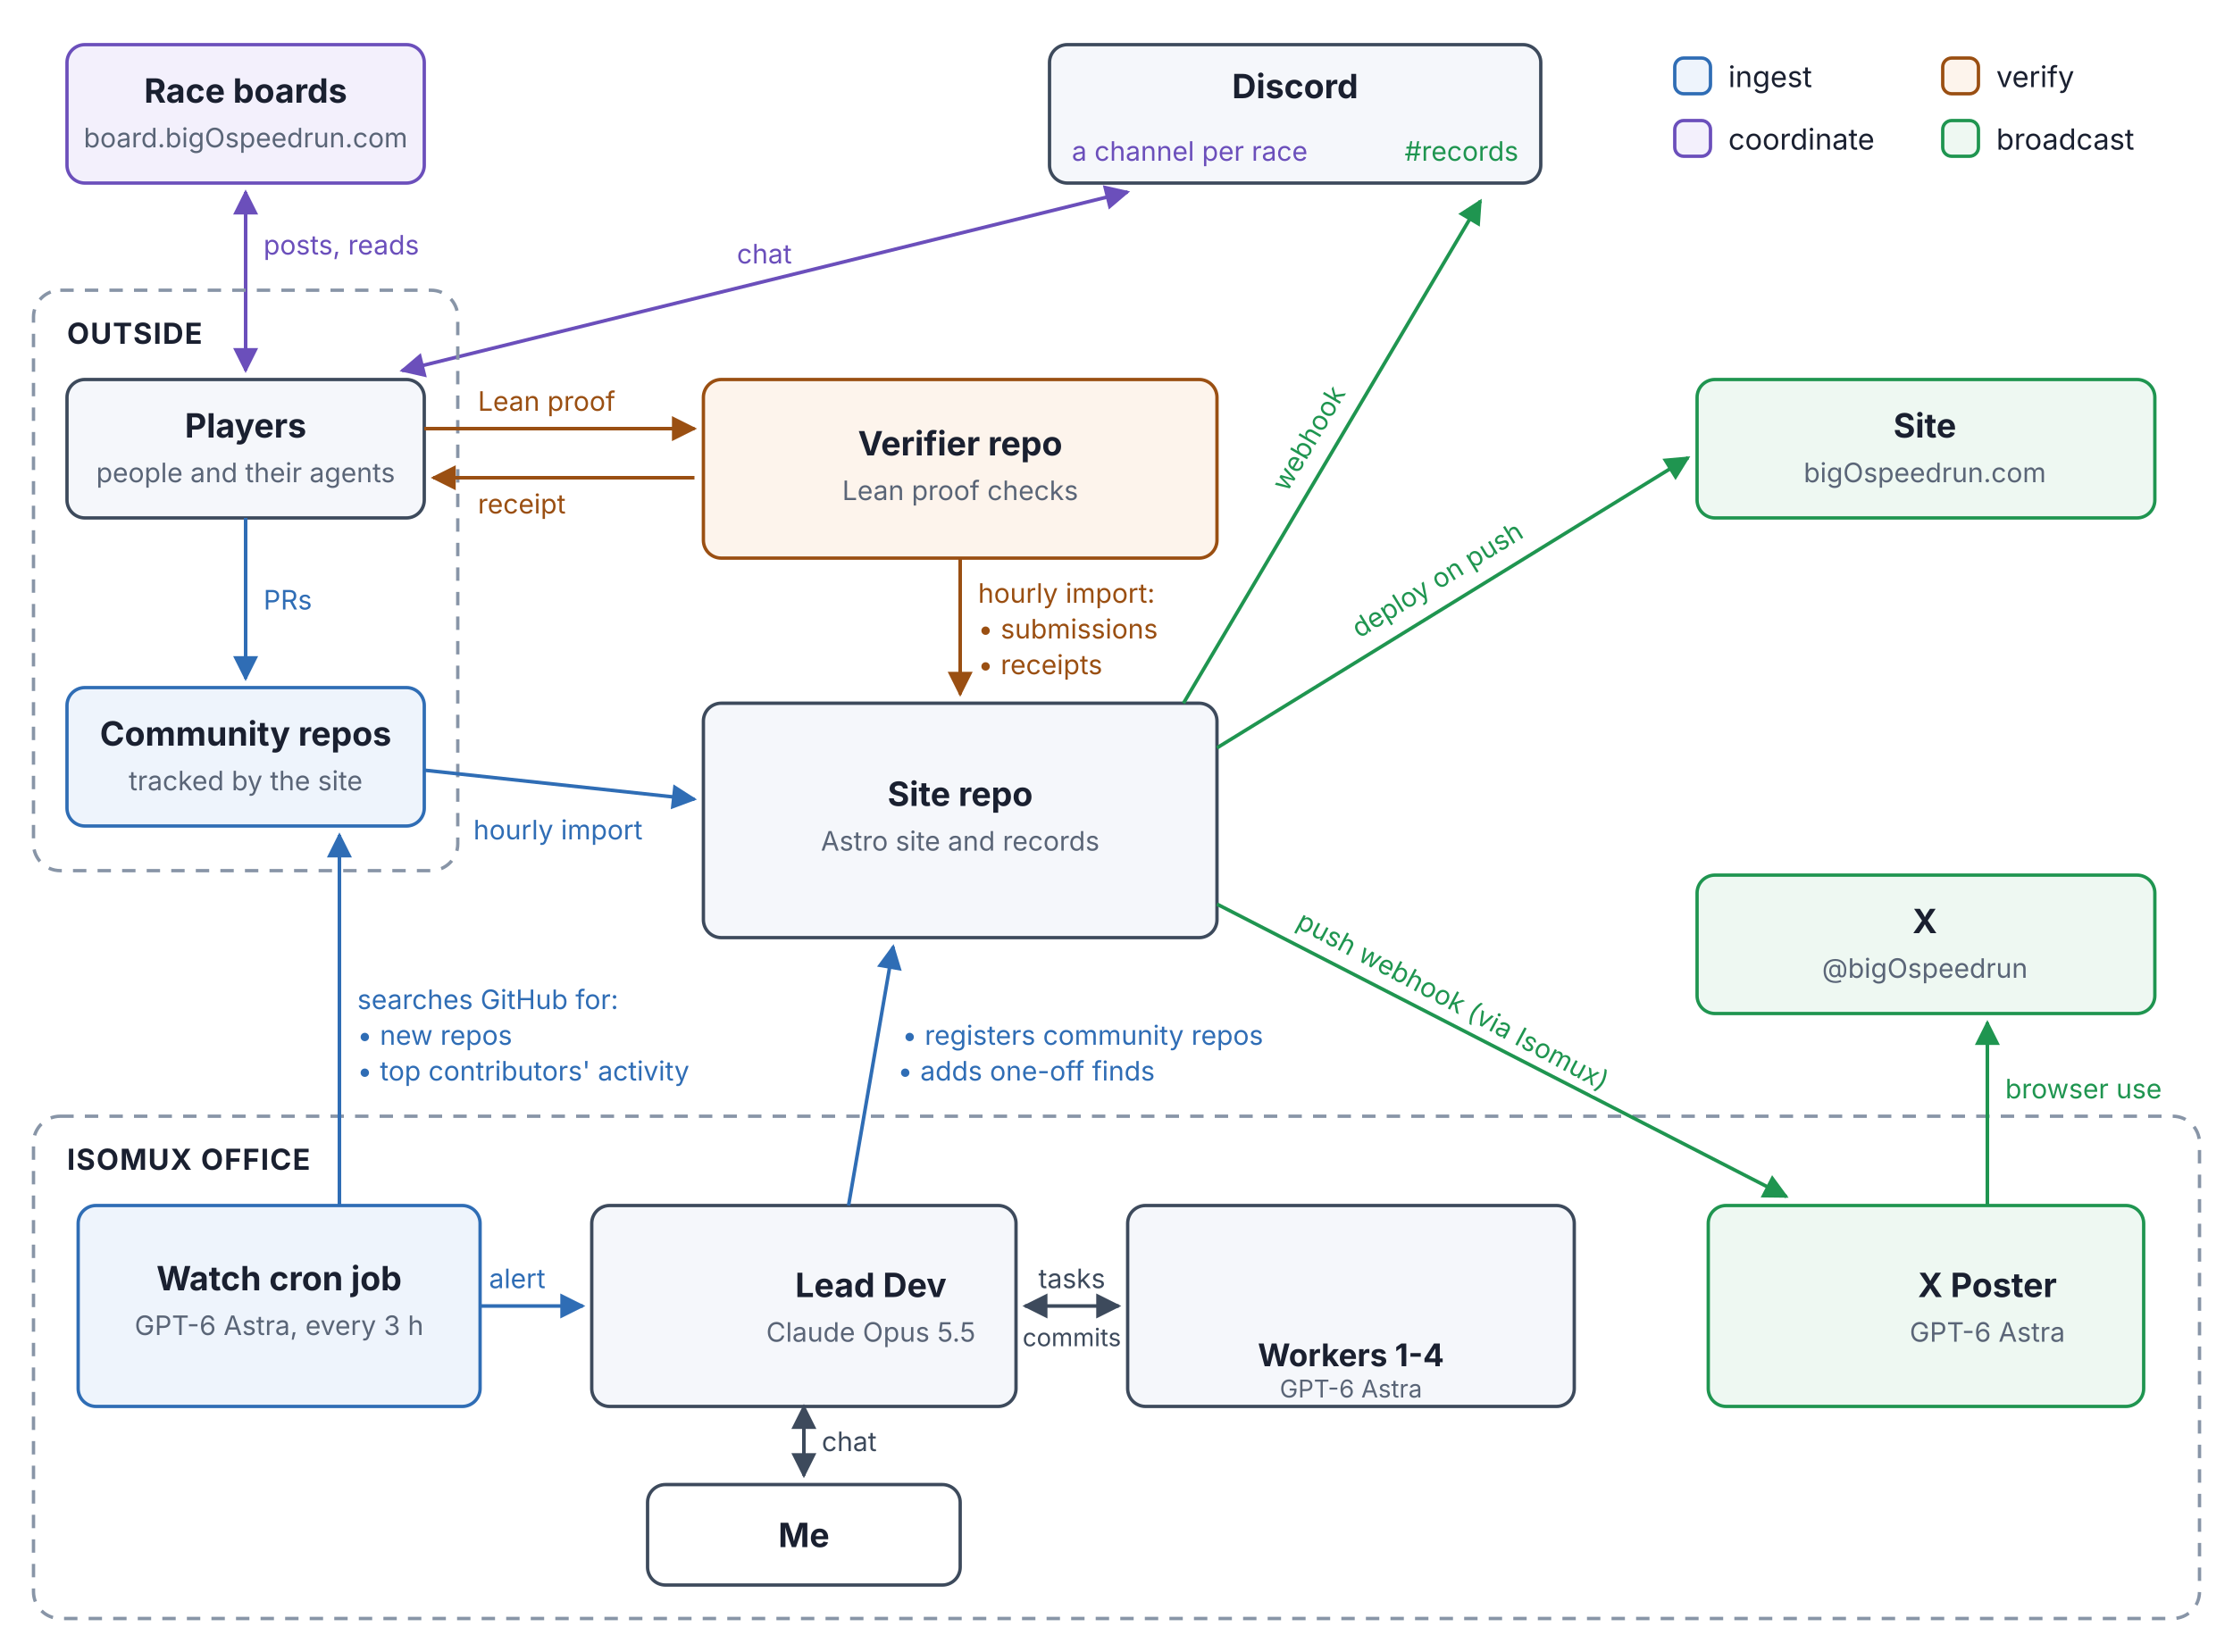
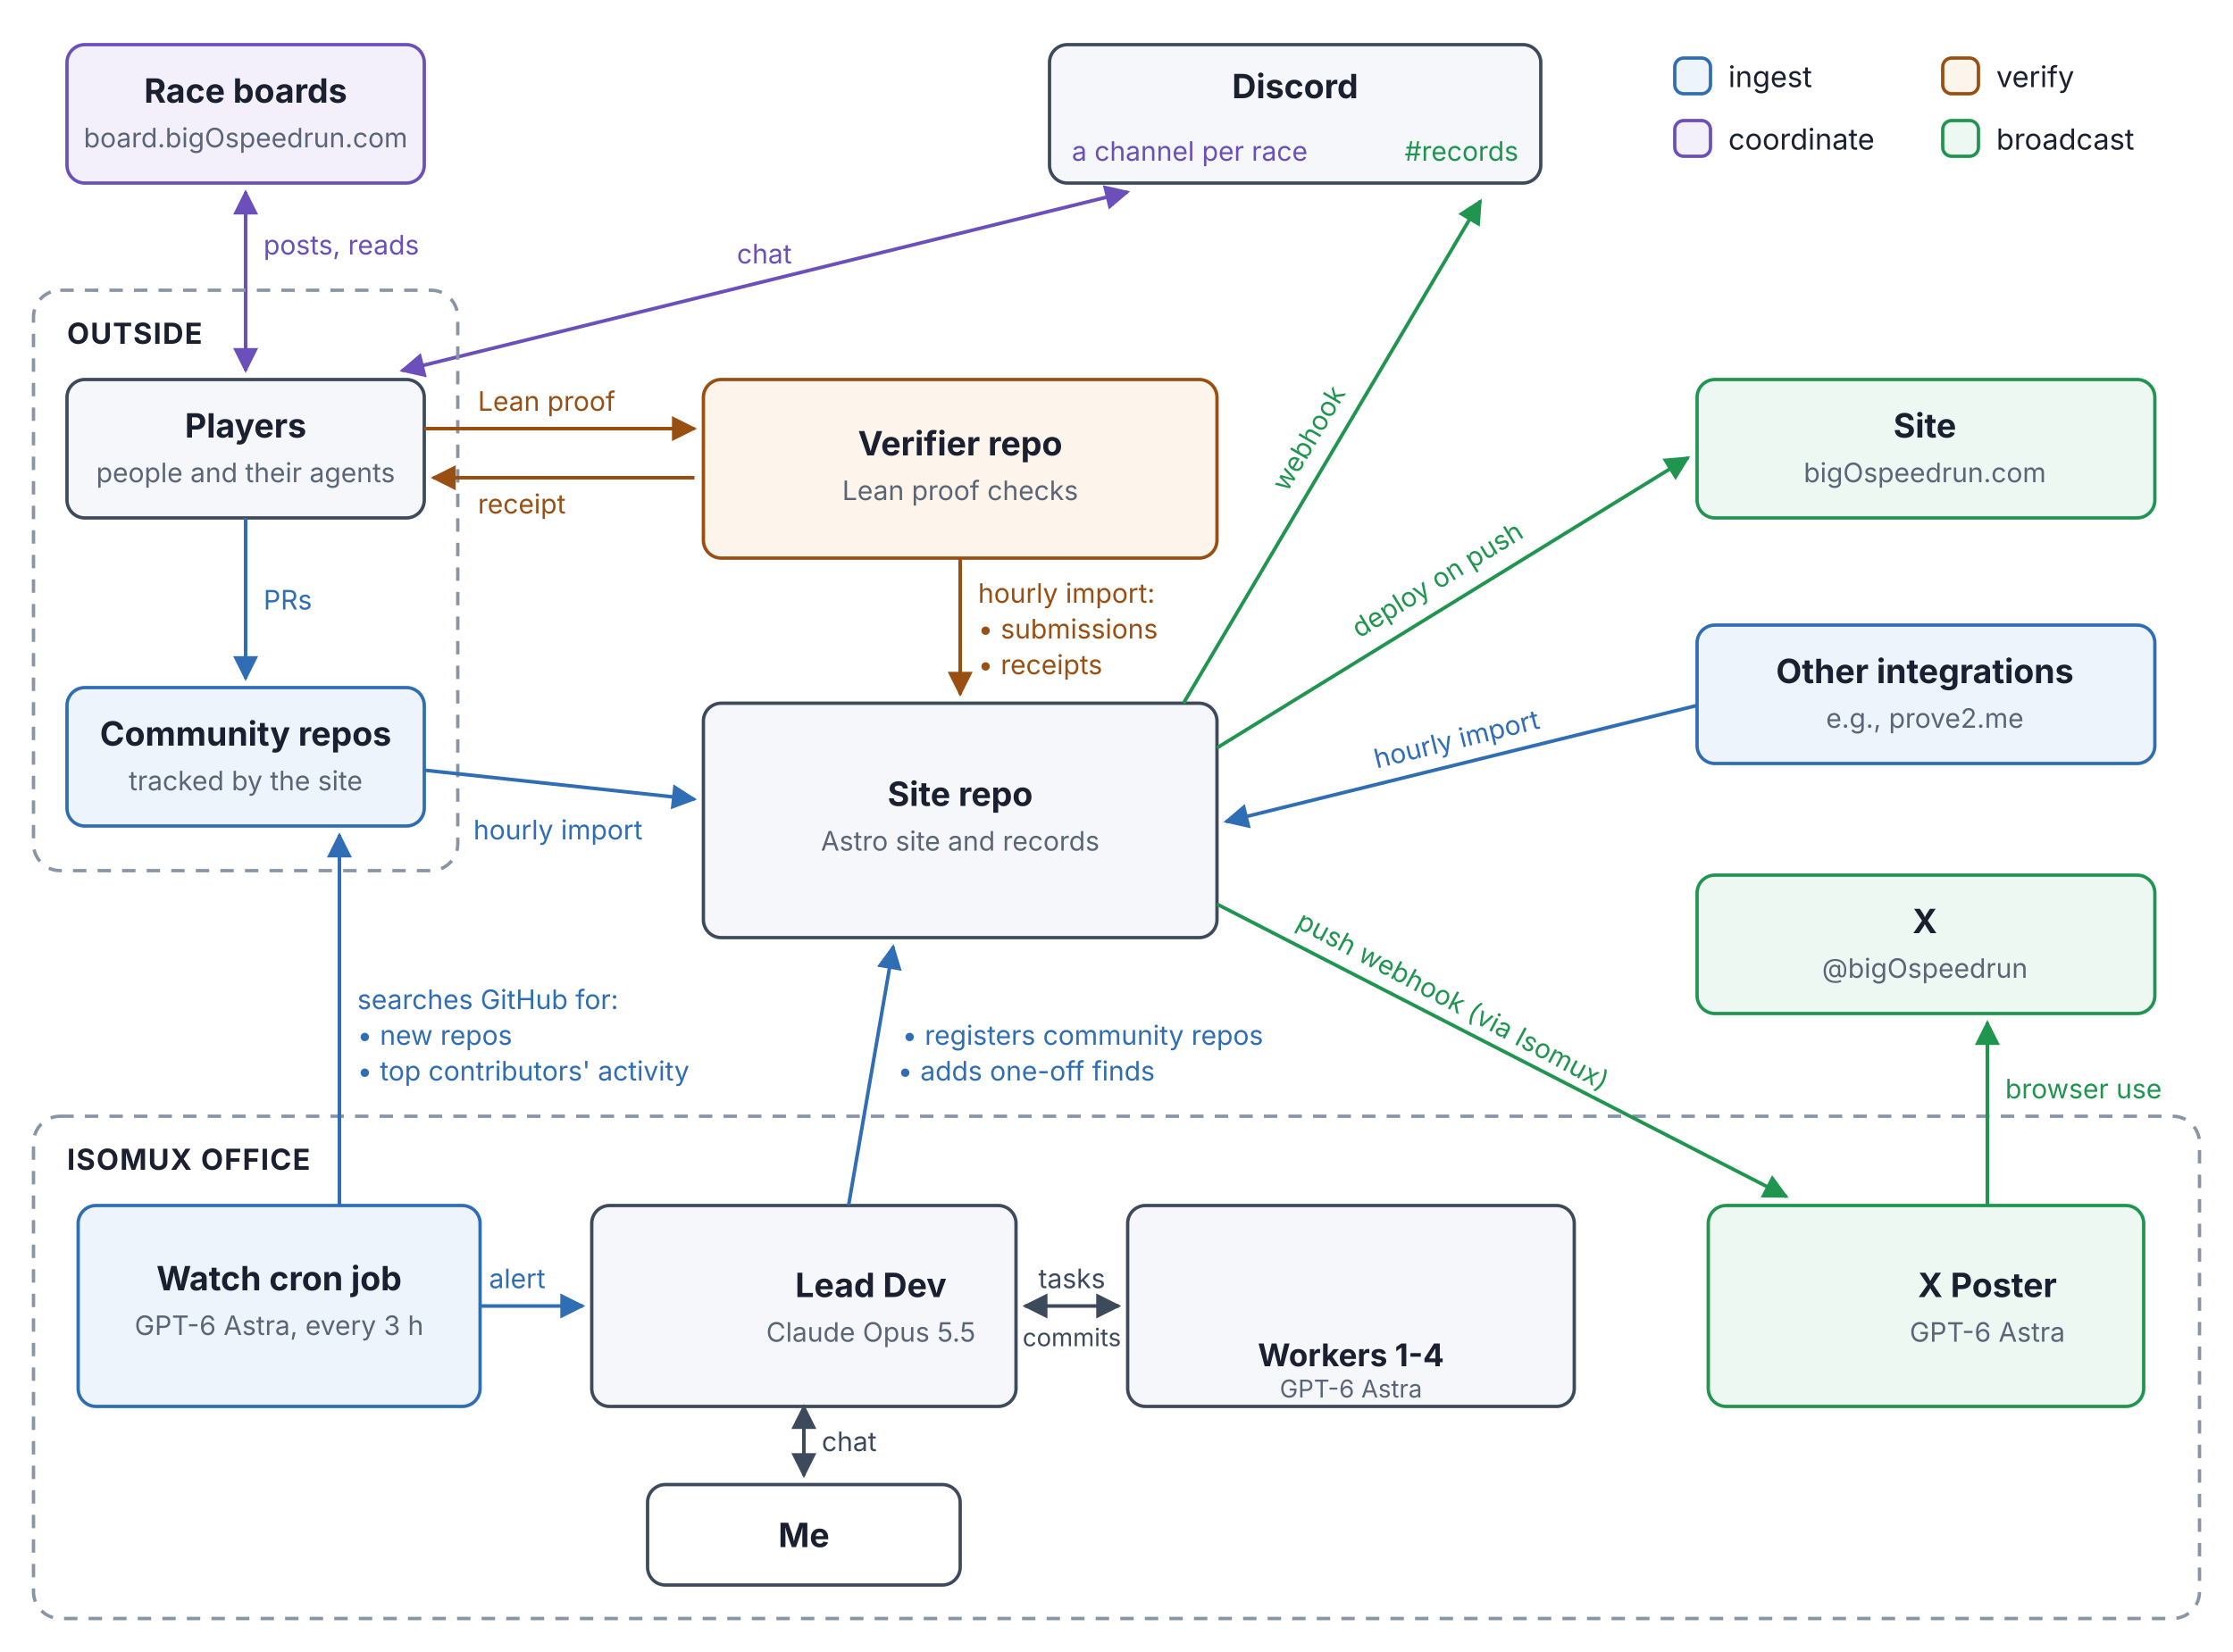
<svg xmlns="http://www.w3.org/2000/svg" viewBox="0 0 1000 740" font-family="Inter, -apple-system, 'Segoe UI', Helvetica, Arial, sans-serif">
  <defs>
    <marker id="arrow" viewBox="0 0 10 10" refX="9" refY="5" markerWidth="7" markerHeight="7" orient="auto-start-reverse">
      <path d="M 0 0 L 10 5 L 0 10 z" fill="#3d4a5c" />
    </marker>
    <marker id="arrowOrange" viewBox="0 0 10 10" refX="9" refY="5" markerWidth="7" markerHeight="7" orient="auto-start-reverse">
      <path d="M 0 0 L 10 5 L 0 10 z" fill="#9a4f12" />
    </marker>
    <marker id="arrowPurple" viewBox="0 0 10 10" refX="9" refY="5" markerWidth="7" markerHeight="7" orient="auto-start-reverse">
      <path d="M 0 0 L 10 5 L 0 10 z" fill="#6b4fbb" />
    </marker>
    <marker id="arrowBlue" viewBox="0 0 10 10" refX="9" refY="5" markerWidth="7" markerHeight="7" orient="auto-start-reverse">
      <path d="M 0 0 L 10 5 L 0 10 z" fill="#2f6db5" />
    </marker>
    <marker id="arrowGreen" viewBox="0 0 10 10" refX="9" refY="5" markerWidth="7" markerHeight="7" orient="auto-start-reverse">
      <path d="M 0 0 L 10 5 L 0 10 z" fill="#1f9550" />
    </marker>
  </defs>
  <rect x="0" y="0" width="1000" height="740" fill="#ffffff" />
  <g font-size="13" fill="#1a2030">
    <rect x="750" y="26" width="16" height="16" rx="4" fill="#eef4fc" stroke="#2f6db5" stroke-width="1.5" />
    <text x="774" y="39">ingest</text>
    <rect x="870" y="26" width="16" height="16" rx="4" fill="#fdf4ec" stroke="#9a4f12" stroke-width="1.5" />
    <text x="894" y="39">verify</text>
    <rect x="750" y="54" width="16" height="16" rx="4" fill="#f3f0fc" stroke="#6b4fbb" stroke-width="1.5" />
    <text x="774" y="67">coordinate</text>
    <rect x="870" y="54" width="16" height="16" rx="4" fill="#eef8f2" stroke="#1f9550" stroke-width="1.5" />
    <text x="894" y="67">broadcast</text>
  </g>
  <rect x="30" y="20" width="160" height="62" rx="8" fill="#f3f0fc" stroke="#6b4fbb" stroke-width="1.5" />
  <text x="110" y="46" font-size="15" font-weight="700" fill="#1a2030" text-anchor="middle">Race boards</text>
  <text x="110" y="66" font-size="12" fill="#5a6577" text-anchor="middle">board.bigOspeedrun.com</text>
  <rect x="470" y="20" width="220" height="62" rx="8" fill="#f5f7fb" stroke="#3d4a5c" stroke-width="1.5" />
  <text x="580" y="44" font-size="15" font-weight="700" fill="#1a2030" text-anchor="middle">Discord</text>
  <text x="480" y="72" font-size="12" fill="#6b4fbb">a channel per race</text>
  <text x="680" y="72" font-size="12" fill="#1f9550" text-anchor="end">#records</text>
  <g paint-order="stroke" stroke="#ffffff" stroke-width="4" stroke-linejoin="round">
    <line x1="180" y1="166" x2="505" y2="86" stroke="#6b4fbb" stroke-width="1.6" marker-start="url(#arrowPurple)" marker-end="url(#arrowPurple)" />
    <text x="330" y="118" font-size="12" fill="#6b4fbb">chat</text>
    <line x1="110" y1="86" x2="110" y2="166" stroke="#6b4fbb" stroke-width="1.6" marker-start="url(#arrowPurple)" marker-end="url(#arrowPurple)" />
    <text x="118" y="114" font-size="12" fill="#6b4fbb">posts, reads</text>
  </g>
  <g transform="translate(0 100)">
    <rect x="15" y="30" width="190" height="260" rx="12" fill="none" stroke="#8895a7" stroke-width="1.5" stroke-dasharray="6 5" />
    <text x="30" y="54" font-size="13" font-weight="700" fill="#1a2030" letter-spacing="0.5">OUTSIDE</text>
    <rect x="15" y="400" width="970" height="225" rx="12" fill="none" stroke="#8895a7" stroke-width="1.5" stroke-dasharray="6 5" />
    <text x="30" y="424" font-size="13" font-weight="700" fill="#1a2030" letter-spacing="0.5">ISOMUX OFFICE</text>
    <rect x="30" y="70" width="160" height="62" rx="8" fill="#f5f7fb" stroke="#3d4a5c" stroke-width="1.5" />
    <text x="110" y="96" font-size="15" font-weight="700" fill="#1a2030" text-anchor="middle">Players</text>
    <text x="110" y="116" font-size="12" fill="#5a6577" text-anchor="middle">people and their agents</text>
    <rect x="30" y="208" width="160" height="62" rx="8" fill="#eef4fc" stroke="#2f6db5" stroke-width="1.5" />
    <text x="110" y="234" font-size="15" font-weight="700" fill="#1a2030" text-anchor="middle">Community repos</text>
    <text x="110" y="254" font-size="12" fill="#5a6577" text-anchor="middle">tracked by the site</text>
    <rect x="315" y="70" width="230" height="80" rx="8" fill="#fdf4ec" stroke="#9a4f12" stroke-width="1.5" />
    <text x="430" y="104" font-size="15" font-weight="700" fill="#1a2030" text-anchor="middle">Verifier repo</text>
    <text x="430" y="124" font-size="12" fill="#5a6577" text-anchor="middle">Lean proof checks</text>
    <rect x="315" y="215" width="230" height="105" rx="8" fill="#f5f7fb" stroke="#3d4a5c" stroke-width="1.5" />
    <text x="430" y="261" font-size="15" font-weight="700" fill="#1a2030" text-anchor="middle">Site repo</text>
    <text x="430" y="281" font-size="12" fill="#5a6577" text-anchor="middle">Astro site and records</text>
    <rect x="760" y="70" width="205" height="62" rx="8" fill="#eef8f2" stroke="#1f9550" stroke-width="1.5" />
    <text x="862" y="96" font-size="15" font-weight="700" fill="#1a2030" text-anchor="middle">Site</text>
    <text x="862" y="116" font-size="12" fill="#5a6577" text-anchor="middle">bigOspeedrun.com</text>
+     <rect x="760" y="180" width="205" height="62" rx="8" fill="#eef4fc" stroke="#2f6db5" stroke-width="1.5" />
+     <text x="862" y="206" font-size="15" font-weight="700" fill="#1a2030" text-anchor="middle">Other integrations</text>
+     <text x="862" y="226" font-size="12" fill="#5a6577" text-anchor="middle">e.g., prove2.me</text>
    <rect x="760" y="292" width="205" height="62" rx="8" fill="#eef8f2" stroke="#1f9550" stroke-width="1.5" />
    <text x="862" y="318" font-size="15" font-weight="700" fill="#1a2030" text-anchor="middle">X</text>
    <text x="862" y="338" font-size="12" fill="#5a6577" text-anchor="middle">@bigOspeedrun</text>
    <rect x="35" y="440" width="180" height="90" rx="8" fill="#eef4fc" stroke="#2f6db5" stroke-width="1.5" />
    <text x="125" y="478" font-size="15" font-weight="700" fill="#1a2030" text-anchor="middle">Watch cron job</text>
    <text x="125" y="498" font-size="12" fill="#5a6577" text-anchor="middle">GPT-6 Astra, every 3 h</text>
    <rect x="265" y="440" width="190" height="90" rx="8" fill="#f5f7fb" stroke="#3d4a5c" stroke-width="1.5" />
    <text x="390" y="481" font-size="15" font-weight="700" fill="#1a2030" text-anchor="middle">Lead Dev</text>
    <text x="390" y="501" font-size="12" fill="#5a6577" text-anchor="middle">Claude Opus 5.5</text>
    <rect x="505" y="440" width="200" height="90" rx="8" fill="#f5f7fb" stroke="#3d4a5c" stroke-width="1.5" />
    <text x="605" y="512" font-size="14" font-weight="700" fill="#1a2030" text-anchor="middle">Workers 1-4</text>
    <text x="605" y="526" font-size="11" fill="#5a6577" text-anchor="middle">GPT-6 Astra</text>
    <rect x="290" y="565" width="140" height="45" rx="8" fill="#ffffff" stroke="#3d4a5c" stroke-width="1.5" />
    <text x="360" y="593" font-size="15" font-weight="700" fill="#1a2030" text-anchor="middle">Me</text>
    <rect x="765" y="440" width="195" height="90" rx="8" fill="#eef8f2" stroke="#1f9550" stroke-width="1.5" />
    <text x="890" y="481" font-size="15" font-weight="700" fill="#1a2030" text-anchor="middle">X Poster</text>
    <text x="890" y="501" font-size="12" fill="#5a6577" text-anchor="middle">GPT-6 Astra</text>
    <g paint-order="stroke" stroke="#ffffff" stroke-width="4" stroke-linejoin="round">
      <line x1="110" y1="132" x2="110" y2="204" stroke="#2f6db5" stroke-width="1.6" marker-end="url(#arrowBlue)" />
      <text x="118" y="173" font-size="12" fill="#2f6db5">PRs</text>
      <line x1="190" y1="245" x2="311" y2="258" stroke="#2f6db5" stroke-width="1.6" marker-end="url(#arrowBlue)" />
      <text x="212" y="276" font-size="12" fill="#2f6db5">hourly import</text>
      <line x1="152" y1="440" x2="152" y2="274" stroke="#2f6db5" stroke-width="1.6" marker-end="url(#arrowBlue)" />
      <text x="160" y="352" font-size="12" fill="#2f6db5">searches GitHub for:</text>
      <text x="160" y="368" font-size="12" fill="#2f6db5">• new repos</text>
      <text x="160" y="384" font-size="12" fill="#2f6db5">• top contributors' activity</text>
      <line x1="215" y1="485" x2="261" y2="485" stroke="#2f6db5" stroke-width="1.6" marker-end="url(#arrowBlue)" />
      <text x="219" y="477" font-size="12" fill="#2f6db5">alert</text>
      <line x1="459" y1="485" x2="501" y2="485" stroke="#3d4a5c" stroke-width="1.6" marker-start="url(#arrow)" marker-end="url(#arrow)" />
      <text x="480" y="477" font-size="12" fill="#3d4a5c" text-anchor="middle">tasks</text>
      <text x="480" y="503" font-size="11" fill="#3d4a5c" text-anchor="middle">commits</text>
      <line x1="360" y1="530" x2="360" y2="561" stroke="#3d4a5c" stroke-width="1.6" marker-start="url(#arrow)" marker-end="url(#arrow)" />
      <text x="368" y="550" font-size="12" fill="#3d4a5c">chat</text>
      <line x1="380" y1="440" x2="400" y2="324" stroke="#2f6db5" stroke-width="1.6" marker-end="url(#arrowBlue)" />
      <text x="404" y="368" font-size="12" fill="#2f6db5">• registers community repos</text>
      <text x="402" y="384" font-size="12" fill="#2f6db5">• adds one-off finds</text>
+       <line x1="760" y1="216" x2="549" y2="268" stroke="#2f6db5" stroke-width="1.6" marker-end="url(#arrowBlue)" />
+       <text x="655" y="235" font-size="12" fill="#2f6db5" text-anchor="middle" transform="rotate(-13.8 655 242)">hourly import</text>
      <line x1="190" y1="92" x2="311" y2="92" stroke="#9a4f12" stroke-width="1.6" marker-end="url(#arrowOrange)" />
      <text x="214" y="84" font-size="12" fill="#9a4f12">Lean proof</text>
      <line x1="311" y1="114" x2="194" y2="114" stroke="#9a4f12" stroke-width="1.6" marker-end="url(#arrowOrange)" />
      <text x="214" y="130" font-size="12" fill="#9a4f12">receipt</text>
      <line x1="430" y1="150" x2="430" y2="211" stroke="#9a4f12" stroke-width="1.6" marker-end="url(#arrowOrange)" />
      <text x="438" y="170" font-size="12" fill="#9a4f12">hourly import:</text>
      <text x="438" y="186" font-size="12" fill="#9a4f12">• submissions</text>
      <text x="438" y="202" font-size="12" fill="#9a4f12">• receipts</text>
      <line x1="545" y1="235" x2="756" y2="105" stroke="#1f9550" stroke-width="1.6" marker-end="url(#arrowGreen)" />
      <text x="650" y="162" font-size="12" fill="#1f9550" text-anchor="middle" transform="rotate(-31.6 650 170)">deploy on push</text>
      <line x1="530" y1="215" x2="663" y2="-10" stroke="#1f9550" stroke-width="1.6" marker-end="url(#arrowGreen)" />
      <text x="596.5" y="94.5" font-size="12" fill="#1f9550" text-anchor="middle" transform="rotate(-59.4 596.5 102.5)">webhook</text>
      <line x1="545" y1="305" x2="800" y2="436" stroke="#1f9550" stroke-width="1.6" marker-end="url(#arrowGreen)" />
      <text x="645" y="351" font-size="12" fill="#1f9550" text-anchor="middle" transform="rotate(28.1 645 359)">push webhook (via Isomux)</text>
      <line x1="890" y1="440" x2="890" y2="358" stroke="#1f9550" stroke-width="1.6" marker-end="url(#arrowGreen)" />
      <text x="898" y="392" font-size="12" fill="#1f9550">browser use</text>
    </g>
  </g>
</svg>
